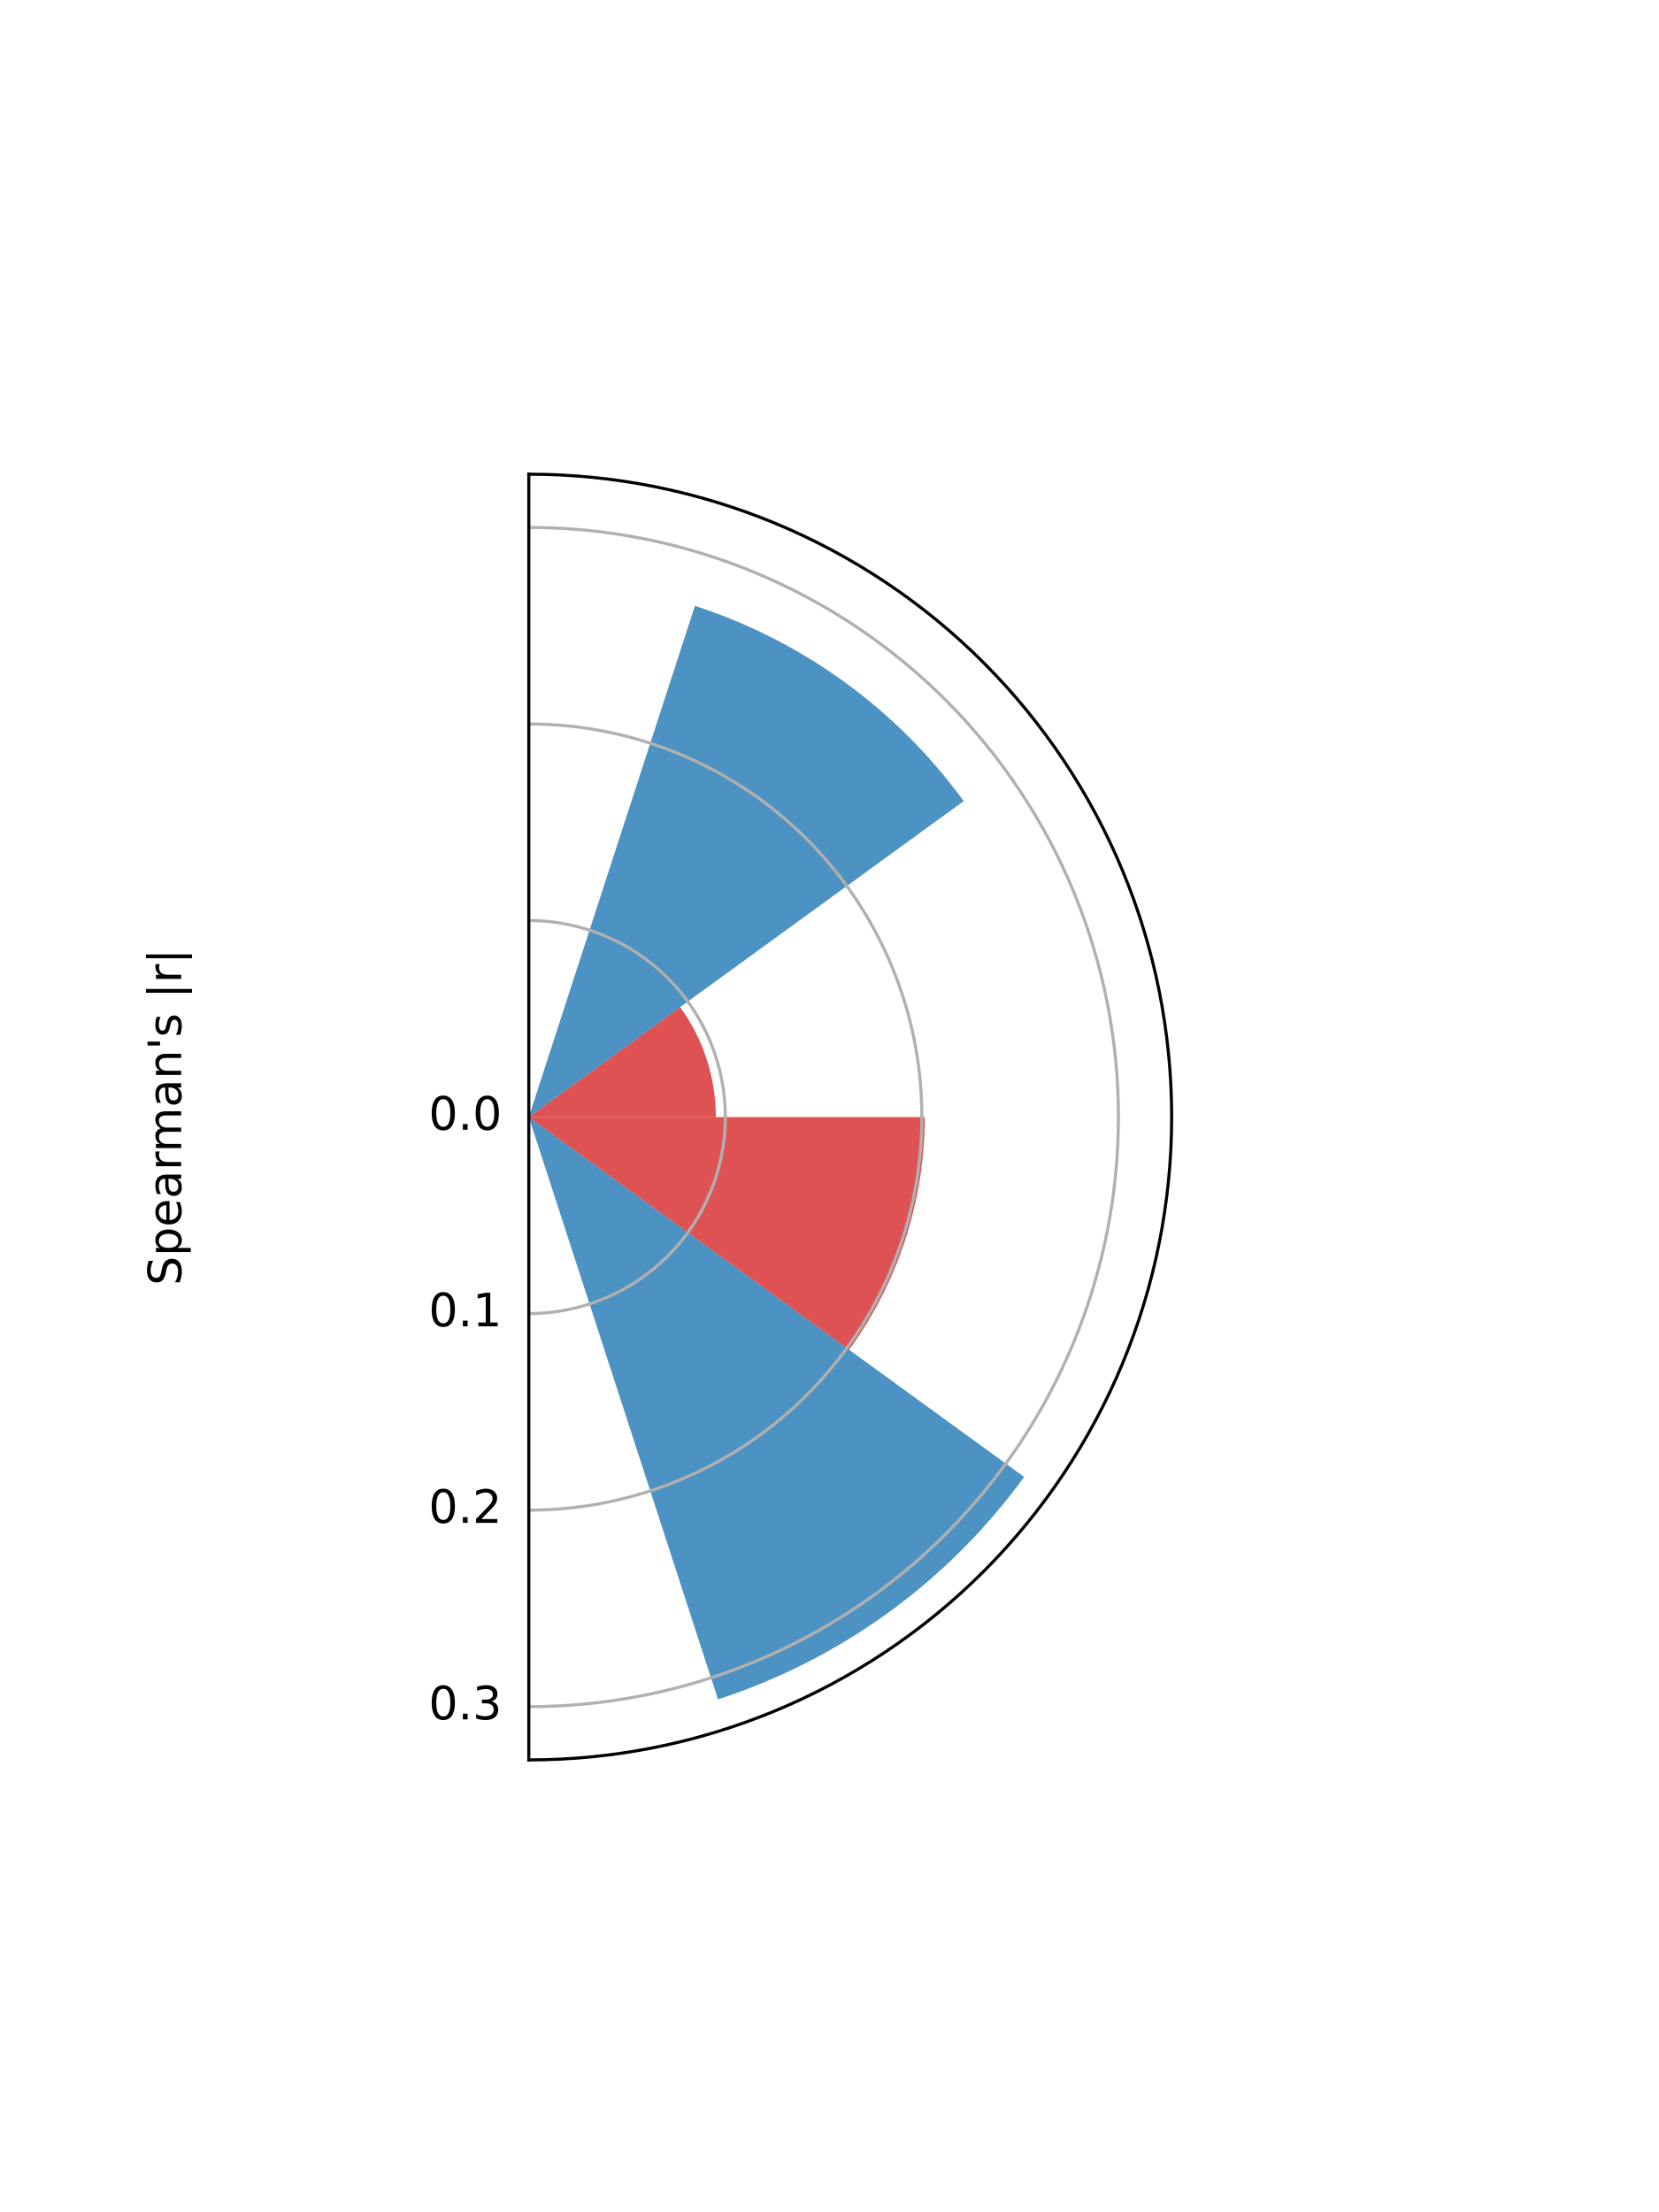
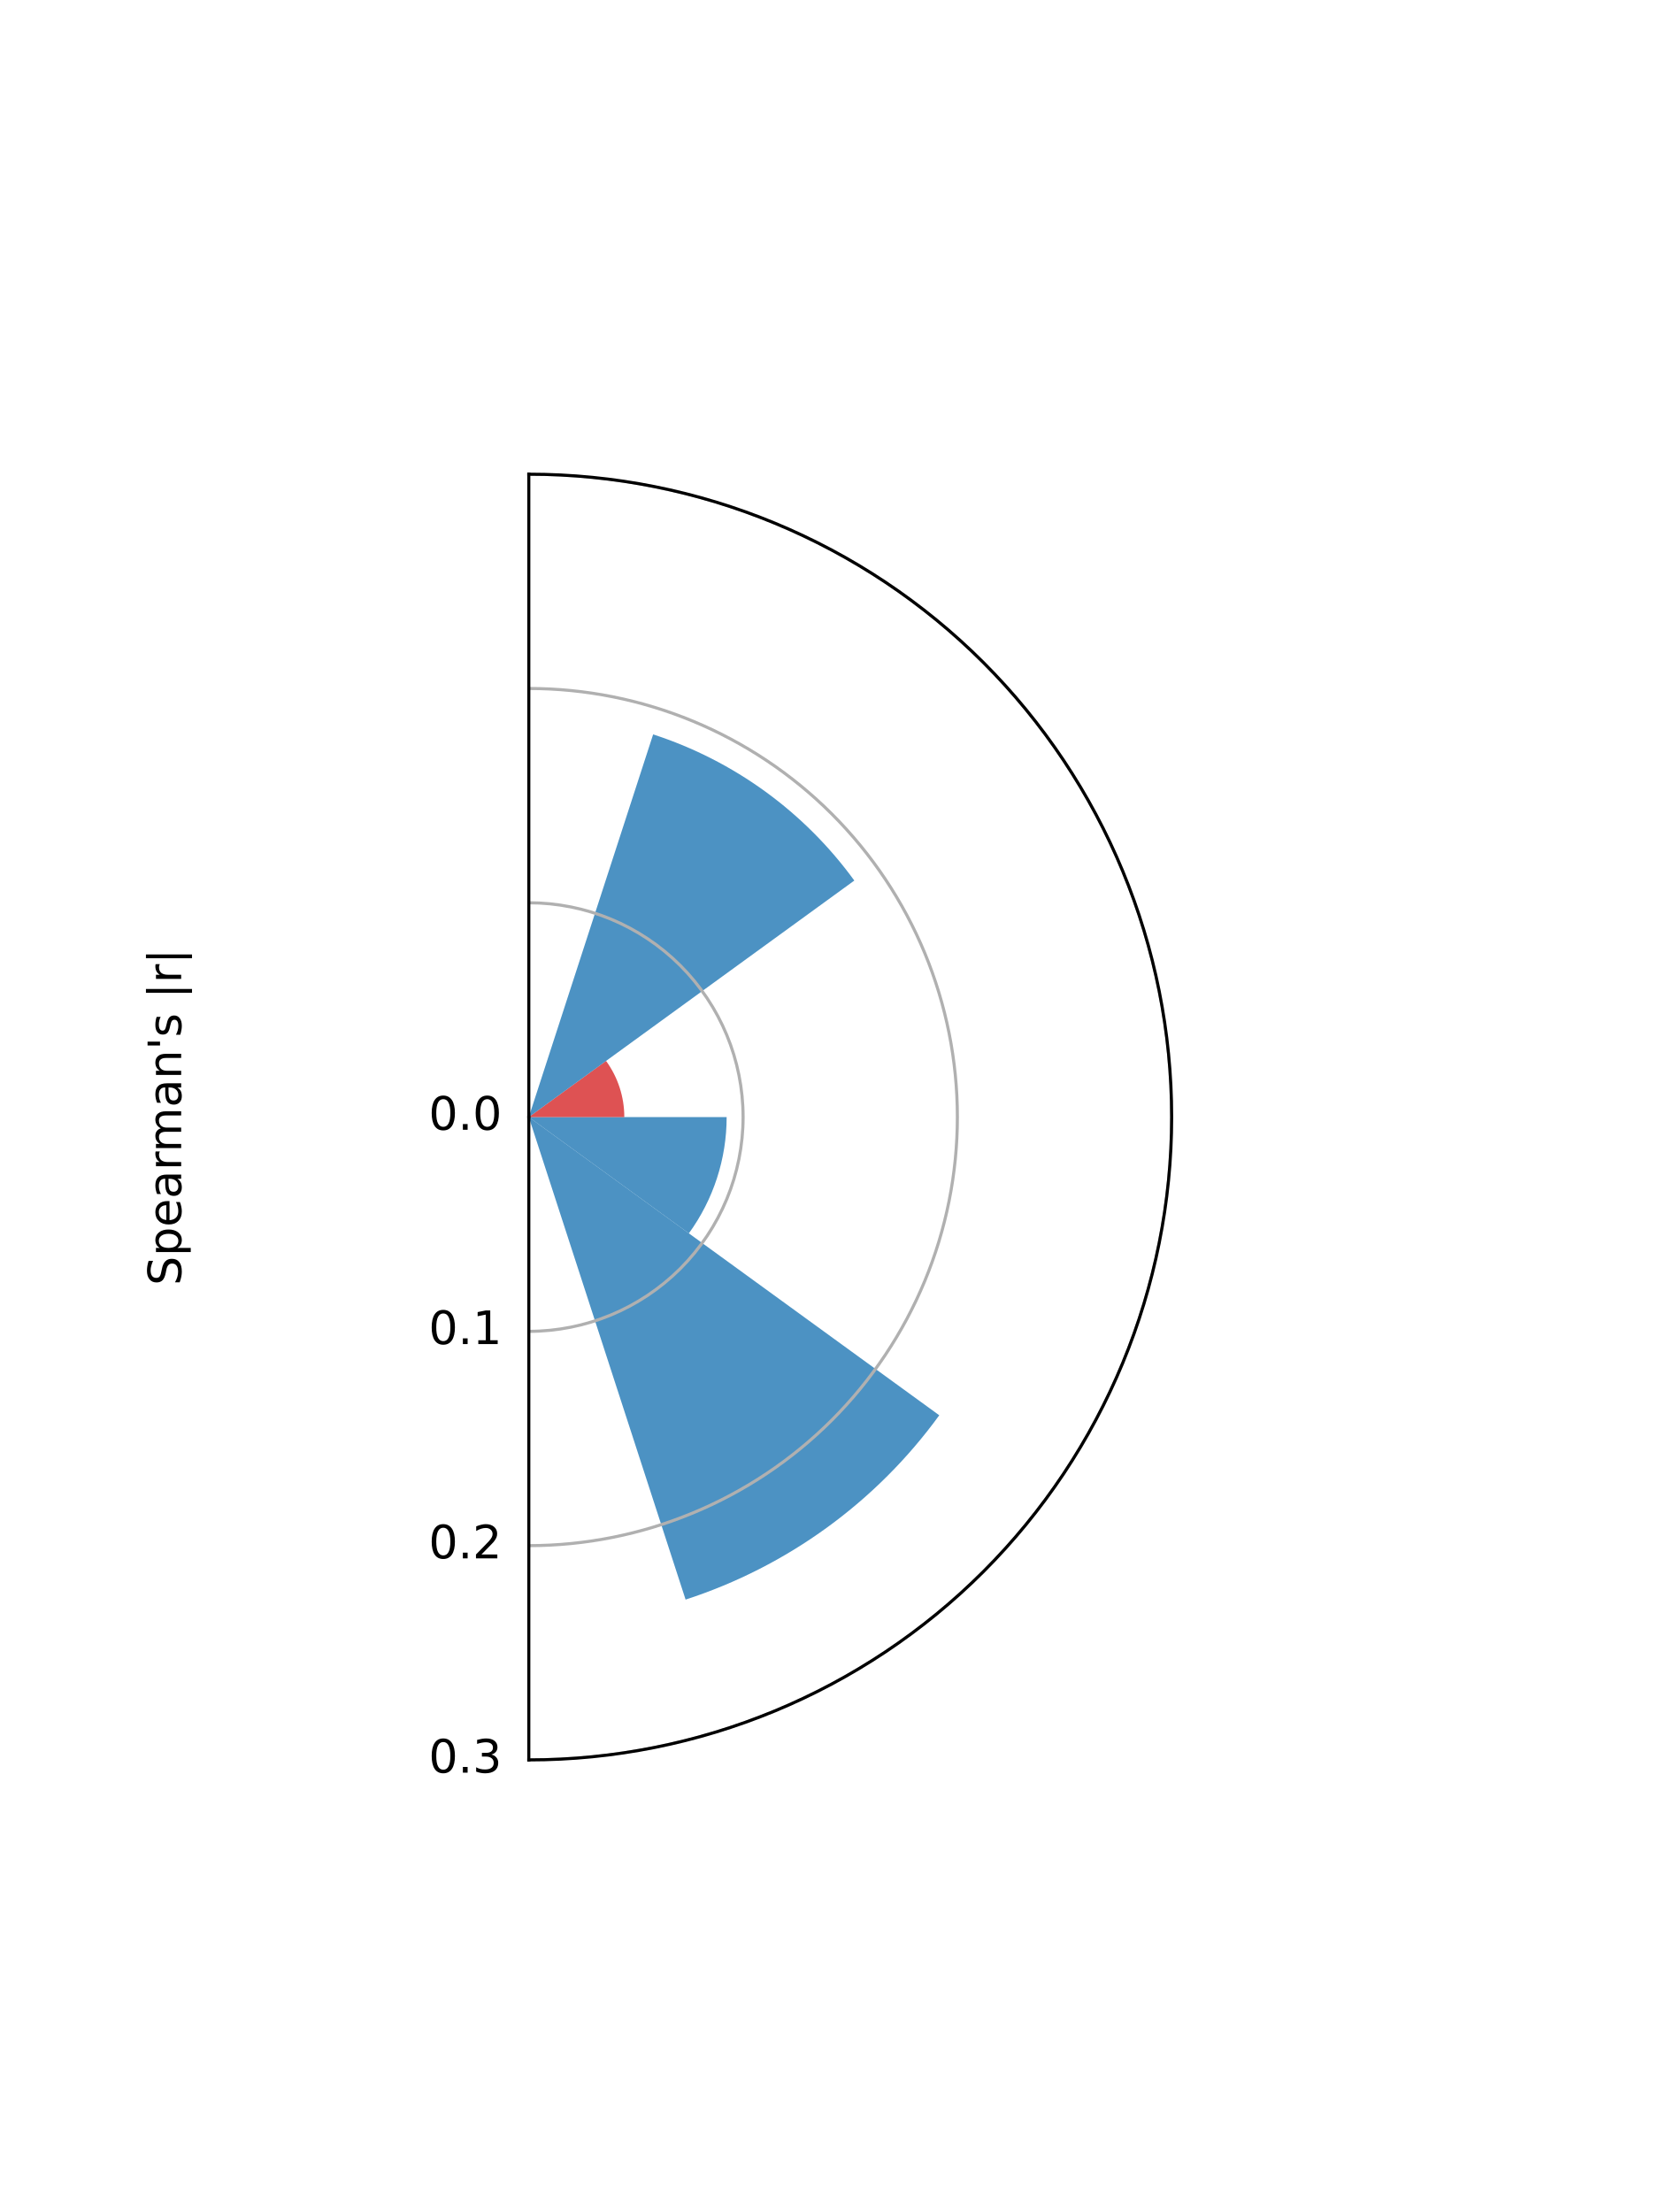
<svg xmlns="http://www.w3.org/2000/svg" width="432pt" height="576pt" viewBox="0 0 432 576" version="1.1">
  <defs>
    <style type="text/css">*{stroke-linejoin: round; stroke-linecap: butt}</style>
  </defs>
  <g id="figure_1">
    <g id="patch_1">
      <path d="M 0 576  L 432 576  L 432 0  L 0 0  z " style="fill: #ffffff" />
    </g>
    <g id="axes_1">
      <g id="patch_2">
        <path d="M 137.7 458.28  C 182.08 458.28 224.688 440.631 256.07 409.25  C 287.451 377.868 305.1 335.26 305.1 290.88  C 305.1 246.5 287.451 203.892 256.07 172.51  C 224.688 141.129 182.08 123.48 137.7 123.48  L 137.7 290.88  C 137.7 290.88 137.7 290.88 137.7 290.88  C 137.7 290.88 137.7 290.88 137.7 290.88  C 137.7 290.88 137.7 290.88 137.7 290.88  C 137.7 290.88 137.7 290.88 137.7 290.88  z " style="fill: #ffffff" />
      </g>
      <g id="patch_3">
-         <path d="M 137.7 290.88  C 137.7 290.88 137.7 290.88 137.7 290.88  C 137.7 290.88 137.7 290.88 137.7 290.88  L 266.68 384.59  C 256.847 398.124 244.944 410.027 231.41 419.86  C 217.875 429.694 202.877 437.336 186.966 442.506  z " clip-path="url(#p88da210913)" style="fill: #1f77b4; opacity: 0.8" />
+         <path d="M 137.7 290.88  C 137.7 290.88 137.7 290.88 137.7 290.88  C 137.7 290.88 137.7 290.88 137.7 290.88  L 244.584 368.536  C 236.435 379.752 226.572 389.615 215.356 397.764  C 204.14 405.913 191.711 412.246 178.526 416.53  z " clip-path="url(#pa6dd165c97)" style="fill: #1f77b4; opacity: 0.8" />
      </g>
      <g id="patch_4">
-         <path d="M 137.7 290.88  C 137.7 290.88 137.7 290.88 137.7 290.88  C 137.7 290.88 137.7 290.88 137.7 290.88  L 240.795 290.88  C 240.795 301.698 239.092 312.449 235.749 322.738  C 232.406 333.027 227.465 342.726 221.106 351.478  z " clip-path="url(#p88da210913)" style="fill: #d62728; opacity: 0.8" />
+         <path d="M 137.7 290.88  C 137.7 290.88 137.7 290.88 137.7 290.88  C 137.7 290.88 137.7 290.88 137.7 290.88  L 189.218 290.88  C 189.218 296.286 188.367 301.658 186.696 306.8  C 185.026 311.941 182.556 316.788 179.379 321.161  z " clip-path="url(#pa6dd165c97)" style="fill: #1f77b4; opacity: 0.8" />
      </g>
      <g id="patch_5">
-         <path d="M 137.7 290.88  C 137.7 290.88 137.7 290.88 137.7 290.88  C 137.7 290.88 137.7 290.88 137.7 290.88  L 177.108 262.248  C 180.113 266.384 182.447 270.966 184.027 275.827  C 185.607 280.689 186.411 285.769 186.411 290.88  z " clip-path="url(#p88da210913)" style="fill: #d62728; opacity: 0.8" />
+         <path d="M 137.7 290.88  C 137.7 290.88 137.7 290.88 137.7 290.88  C 137.7 290.88 137.7 290.88 137.7 290.88  L 157.819 276.263  C 159.353 278.374 160.545 280.713 161.351 283.195  C 162.158 285.677 162.568 288.27 162.568 290.88  z " clip-path="url(#pa6dd165c97)" style="fill: #d62728; opacity: 0.8" />
      </g>
      <g id="patch_6">
-         <path d="M 137.7 290.88  C 137.7 290.88 137.7 290.88 137.7 290.88  C 137.7 290.88 137.7 290.88 137.7 290.88  L 180.953 157.761  C 194.922 162.299 208.09 169.009 219.972 177.642  C 231.855 186.275 242.305 196.725 250.938 208.608  z " clip-path="url(#p88da210913)" style="fill: #1f77b4; opacity: 0.8" />
+         <path d="M 137.7 290.88  C 137.7 290.88 137.7 290.88 137.7 290.88  C 137.7 290.88 137.7 290.88 137.7 290.88  L 170.076 191.236  C 180.532 194.633 190.389 199.655 199.284 206.118  C 208.178 212.58 216 220.402 222.462 229.296  z " clip-path="url(#pa6dd165c97)" style="fill: #1f77b4; opacity: 0.8" />
      </g>
      <g id="matplotlib.axis_1">
        <g id="xtick_1" />
        <g id="xtick_2" />
        <g id="xtick_3" />
        <g id="xtick_4" />
        <g id="xtick_5" />
        <g id="xtick_6" />
        <g id="xtick_7" />
      </g>
      <g id="matplotlib.axis_2">
        <g id="ytick_1">
          <g id="line2d_1">
-             <path d="M 137.7 290.88  C 137.7 290.88 137.7 290.88 137.7 290.88  C 137.7 290.88 137.7 290.88 137.7 290.88  C 137.7 290.88 137.7 290.88 137.7 290.88  C 137.7 290.88 137.7 290.88 137.7 290.88  " clip-path="url(#p88da210913)" style="fill: none; stroke: #b0b0b0; stroke-width: 0.8; stroke-linecap: square" />
+             <path d="M 137.7 290.88  C 137.7 290.88 137.7 290.88 137.7 290.88  C 137.7 290.88 137.7 290.88 137.7 290.88  C 137.7 290.88 137.7 290.88 137.7 290.88  C 137.7 290.88 137.7 290.88 137.7 290.88  " clip-path="url(#pa6dd165c97)" style="fill: none; stroke: #b0b0b0; stroke-width: 0.8; stroke-linecap: square" />
          </g>
          <g id="text_1">
            <text style="font-size: 12px; font-family: 'DejaVu Sans', 'Bitstream Vera Sans', 'Computer Modern Sans Serif', 'Lucida Grande', 'Verdana', 'Geneva', 'Lucid', 'Arial', 'Helvetica', 'Avant Garde', sans-serif; text-anchor: end" x="130.7" y="294.191" transform="rotate(-0 130.7 294.1913)">0.0</text>
          </g>
        </g>
        <g id="ytick_2">
          <g id="line2d_2">
-             <path d="M 137.7 342.058  C 151.268 342.058 164.295 336.663 173.889 327.069  C 183.483 317.475 188.878 304.448 188.878 290.88  C 188.878 277.312 183.483 264.285 173.889 254.691  C 164.295 245.097 151.268 239.702 137.7 239.702  " clip-path="url(#p88da210913)" style="fill: none; stroke: #b0b0b0; stroke-width: 0.8; stroke-linecap: square" />
+             <path d="M 137.7 346.68  C 152.493 346.68 166.696 340.797 177.157 330.337  C 187.617 319.876 193.5 305.673 193.5 290.88  C 193.5 276.087 187.617 261.884 177.157 251.423  C 166.696 240.963 152.493 235.08 137.7 235.08  " clip-path="url(#pa6dd165c97)" style="fill: none; stroke: #b0b0b0; stroke-width: 0.8; stroke-linecap: square" />
          </g>
          <g id="text_2">
-             <text style="font-size: 12px; font-family: 'DejaVu Sans', 'Bitstream Vera Sans', 'Computer Modern Sans Serif', 'Lucida Grande', 'Verdana', 'Geneva', 'Lucid', 'Arial', 'Helvetica', 'Avant Garde', sans-serif; text-anchor: end" x="130.7" y="345.37" transform="rotate(-0 130.7 345.3697)">0.1</text>
+             <text style="font-size: 12px; font-family: 'DejaVu Sans', 'Bitstream Vera Sans', 'Computer Modern Sans Serif', 'Lucida Grande', 'Verdana', 'Geneva', 'Lucid', 'Arial', 'Helvetica', 'Avant Garde', sans-serif; text-anchor: end" x="130.7" y="349.991" transform="rotate(-0 130.7 349.9912)">0.1</text>
          </g>
        </g>
        <g id="ytick_3">
          <g id="line2d_3">
-             <path d="M 137.7 393.237  C 164.836 393.237 190.889 382.446 210.077 363.257  C 229.266 344.069 240.057 318.016 240.057 290.88  C 240.057 263.744 229.266 237.691 210.077 218.503  C 190.889 199.314 164.836 188.523 137.7 188.523  " clip-path="url(#p88da210913)" style="fill: none; stroke: #b0b0b0; stroke-width: 0.8; stroke-linecap: square" />
+             <path d="M 137.7 402.48  C 167.287 402.48 195.692 390.714 216.613 369.793  C 237.534 348.872 249.3 320.467 249.3 290.88  C 249.3 261.293 237.534 232.888 216.613 211.967  C 195.692 191.046 167.287 179.28 137.7 179.28  " clip-path="url(#pa6dd165c97)" style="fill: none; stroke: #b0b0b0; stroke-width: 0.8; stroke-linecap: square" />
          </g>
          <g id="text_3">
-             <text style="font-size: 12px; font-family: 'DejaVu Sans', 'Bitstream Vera Sans', 'Computer Modern Sans Serif', 'Lucida Grande', 'Verdana', 'Geneva', 'Lucid', 'Arial', 'Helvetica', 'Avant Garde', sans-serif; text-anchor: end" x="130.7" y="396.548" transform="rotate(-0 130.7 396.5482)">0.2</text>
+             <text style="font-size: 12px; font-family: 'DejaVu Sans', 'Bitstream Vera Sans', 'Computer Modern Sans Serif', 'Lucida Grande', 'Verdana', 'Geneva', 'Lucid', 'Arial', 'Helvetica', 'Avant Garde', sans-serif; text-anchor: end" x="130.7" y="405.791" transform="rotate(-0 130.7 405.7912)">0.2</text>
          </g>
        </g>
        <g id="ytick_4">
          <g id="line2d_4">
-             <path d="M 137.7 444.415  C 178.405 444.415 217.484 428.228 246.266 399.446  C 275.048 370.664 291.235 331.585 291.235 290.88  C 291.235 250.175 275.048 211.096 246.266 182.314  C 217.484 153.532 178.405 137.345 137.7 137.345  " clip-path="url(#p88da210913)" style="fill: none; stroke: #b0b0b0; stroke-width: 0.8; stroke-linecap: square" />
+             <path d="M 137.7 458.28  C 182.08 458.28 224.688 440.631 256.07 409.25  C 287.451 377.868 305.1 335.26 305.1 290.88  C 305.1 246.5 287.451 203.892 256.07 172.51  C 224.688 141.129 182.08 123.48 137.7 123.48  " clip-path="url(#pa6dd165c97)" style="fill: none; stroke: #b0b0b0; stroke-width: 0.8; stroke-linecap: square" />
          </g>
          <g id="text_4">
-             <text style="font-size: 12px; font-family: 'DejaVu Sans', 'Bitstream Vera Sans', 'Computer Modern Sans Serif', 'Lucida Grande', 'Verdana', 'Geneva', 'Lucid', 'Arial', 'Helvetica', 'Avant Garde', sans-serif; text-anchor: end" x="130.7" y="447.727" transform="rotate(-0 130.7 447.7267)">0.3</text>
+             <text style="font-size: 12px; font-family: 'DejaVu Sans', 'Bitstream Vera Sans', 'Computer Modern Sans Serif', 'Lucida Grande', 'Verdana', 'Geneva', 'Lucid', 'Arial', 'Helvetica', 'Avant Garde', sans-serif; text-anchor: end" x="130.7" y="461.591" transform="rotate(-0 130.7 461.5913)">0.3</text>
          </g>
        </g>
        <g id="text_5">
          <text style="font-size: 12px; font-family: 'DejaVu Sans', 'Bitstream Vera Sans', 'Computer Modern Sans Serif', 'Lucida Grande', 'Verdana', 'Geneva', 'Lucid', 'Arial', 'Helvetica', 'Avant Garde', sans-serif; text-anchor: middle" x="47.171" y="290.88" transform="rotate(-90 47.17063 290.88)">Spearman's |r|</text>
        </g>
      </g>
      <g id="patch_7">
        <path d="M 137.7 458.28  C 182.08 458.28 224.688 440.631 256.07 409.25  C 287.451 377.868 305.1 335.26 305.1 290.88  C 305.1 246.5 287.451 203.892 256.07 172.51  C 224.688 141.129 182.08 123.48 137.7 123.48  " style="fill: none; stroke: #000000; stroke-width: 0.8; stroke-linejoin: miter; stroke-linecap: square" />
      </g>
      <g id="patch_8">
        <path d="M 137.7 290.88  L 137.7 458.28  " style="fill: none; stroke: #000000; stroke-width: 0.8; stroke-linejoin: miter; stroke-linecap: square" />
      </g>
      <g id="patch_9">
        <path d="M 137.7 290.88  L 137.7 123.48  " style="fill: none; stroke: #000000; stroke-width: 0.8; stroke-linejoin: miter; stroke-linecap: square" />
      </g>
    </g>
  </g>
  <defs>
-     <clipPath id="p88da210913">
+     <clipPath id="pa6dd165c97">
      <path d="M 137.7 458.28  C 182.08 458.28 224.688 440.631 256.07 409.25  C 287.451 377.868 305.1 335.26 305.1 290.88  C 305.1 246.5 287.451 203.892 256.07 172.51  C 224.688 141.129 182.08 123.48 137.7 123.48  L 137.7 290.88  C 137.7 290.88 137.7 290.88 137.7 290.88  C 137.7 290.88 137.7 290.88 137.7 290.88  C 137.7 290.88 137.7 290.88 137.7 290.88  C 137.7 290.88 137.7 290.88 137.7 290.88  z " />
    </clipPath>
  </defs>
</svg>
